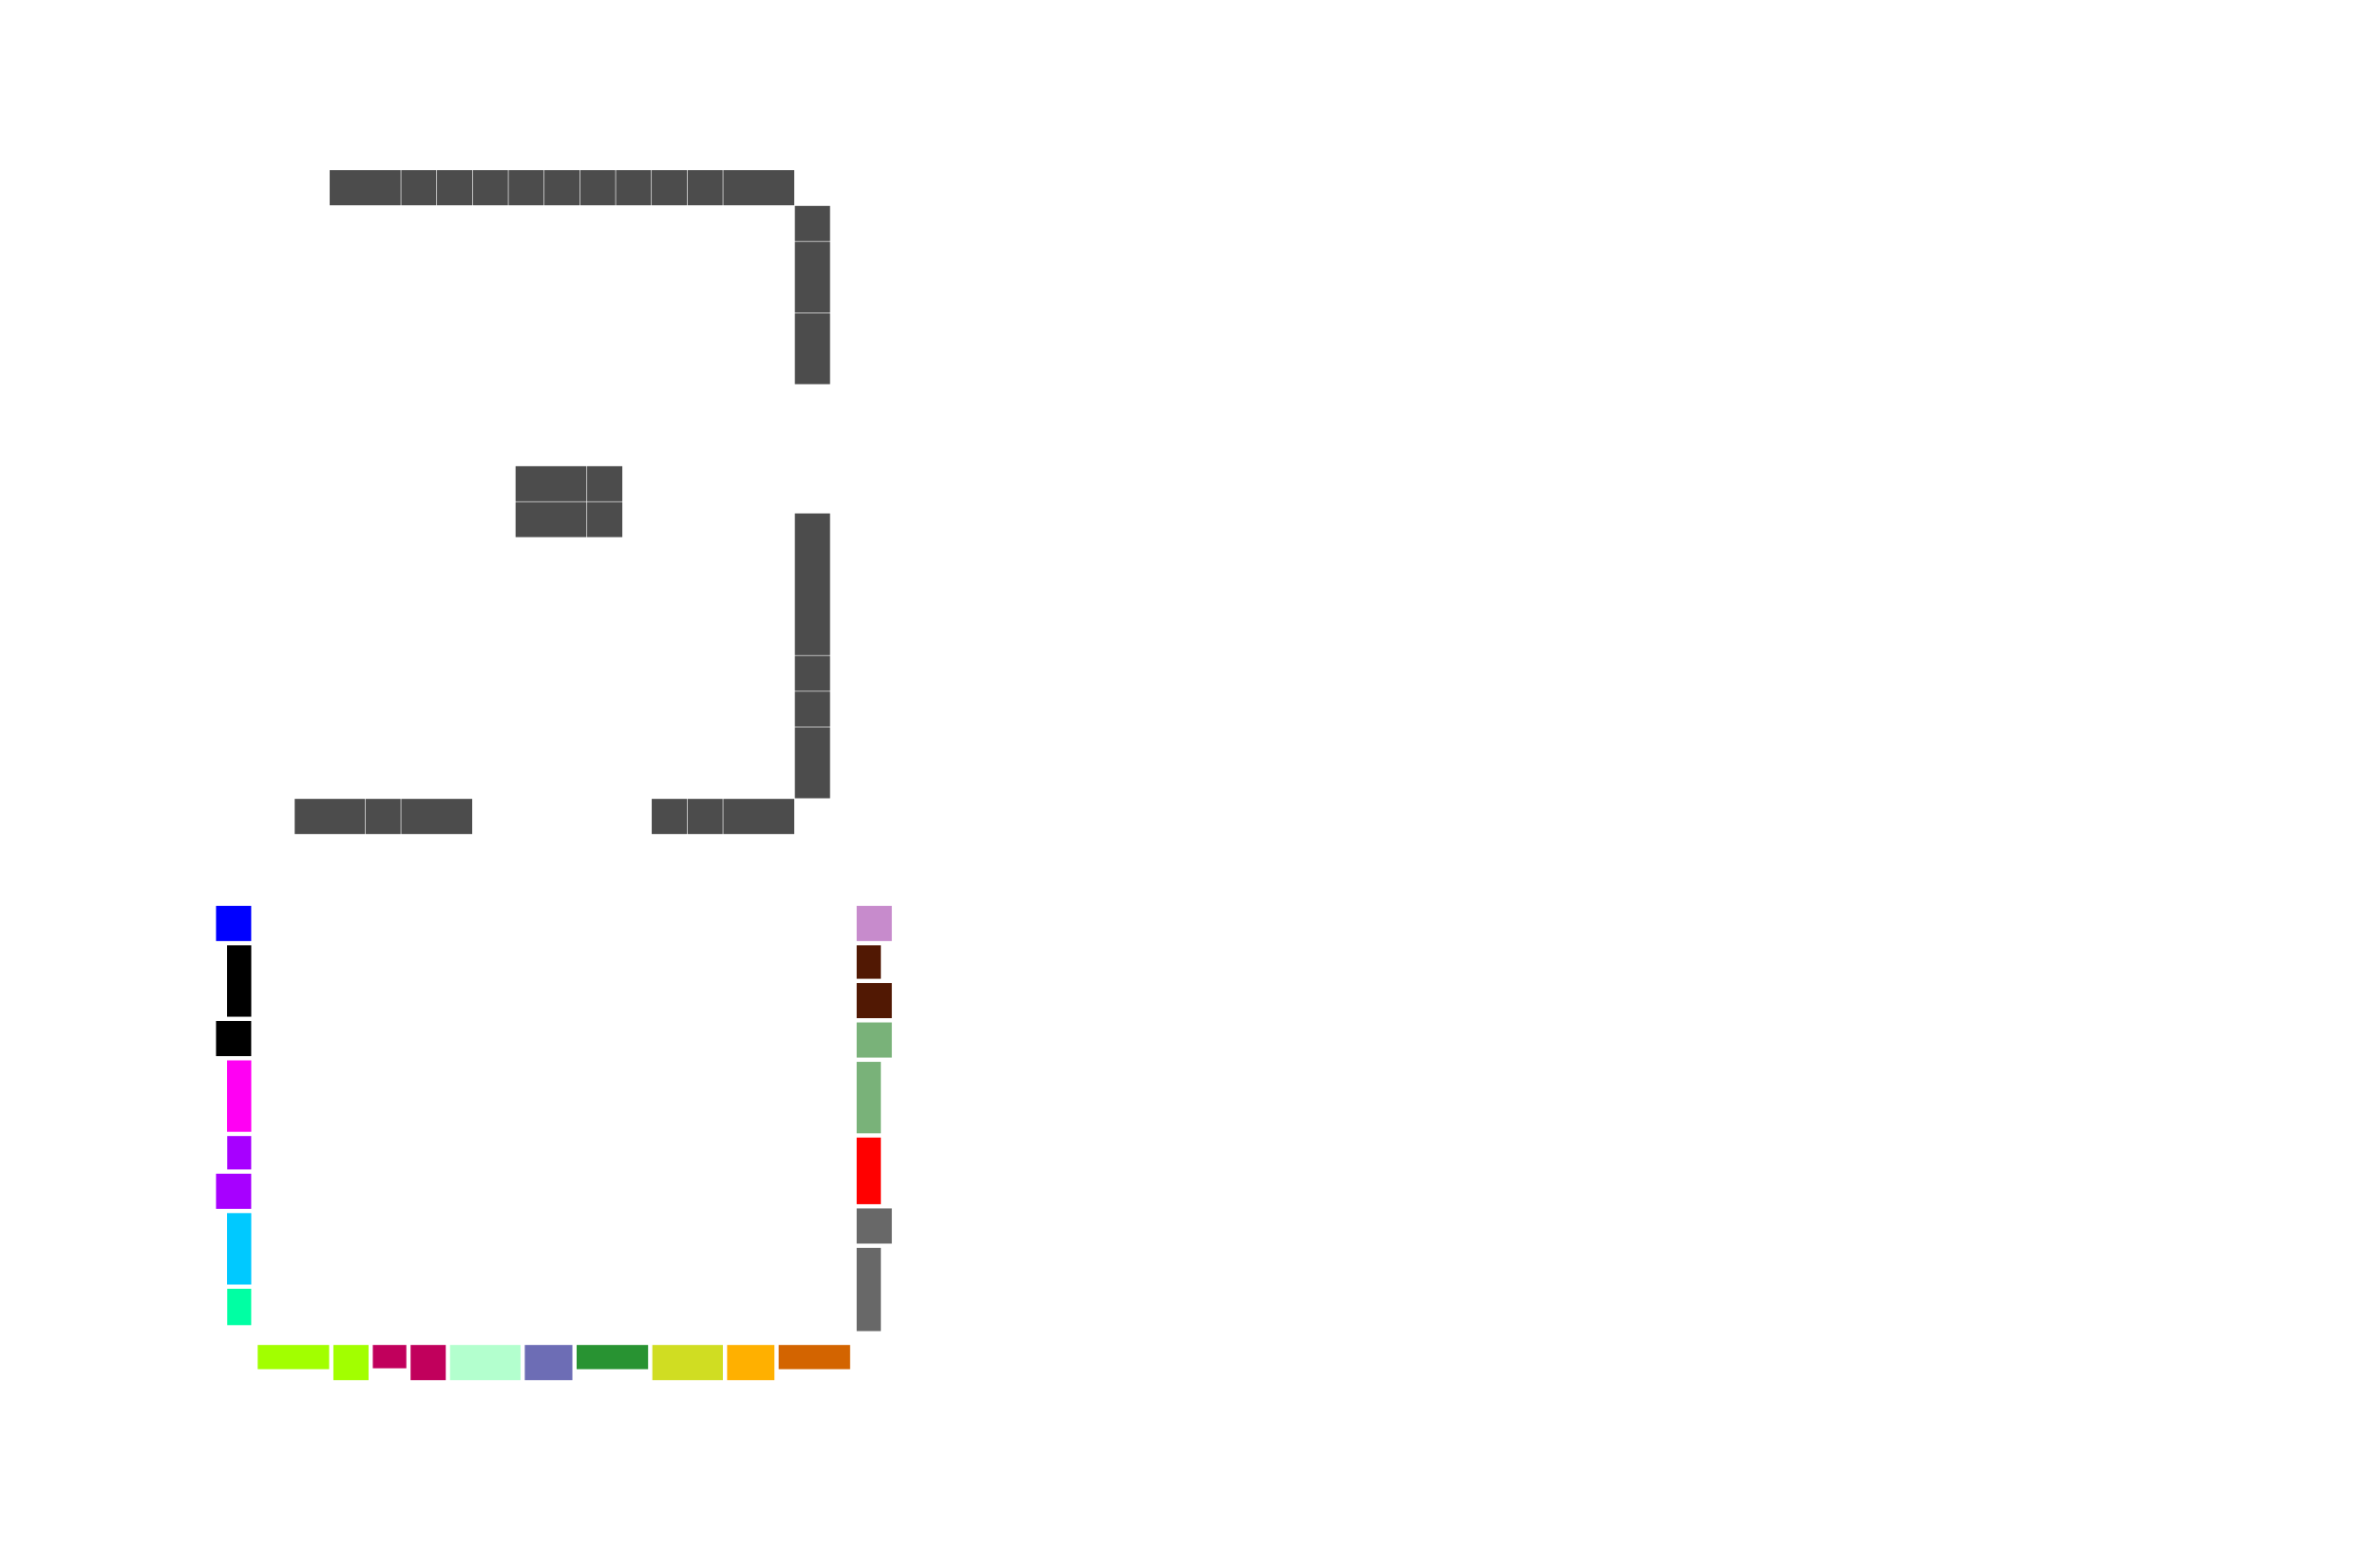
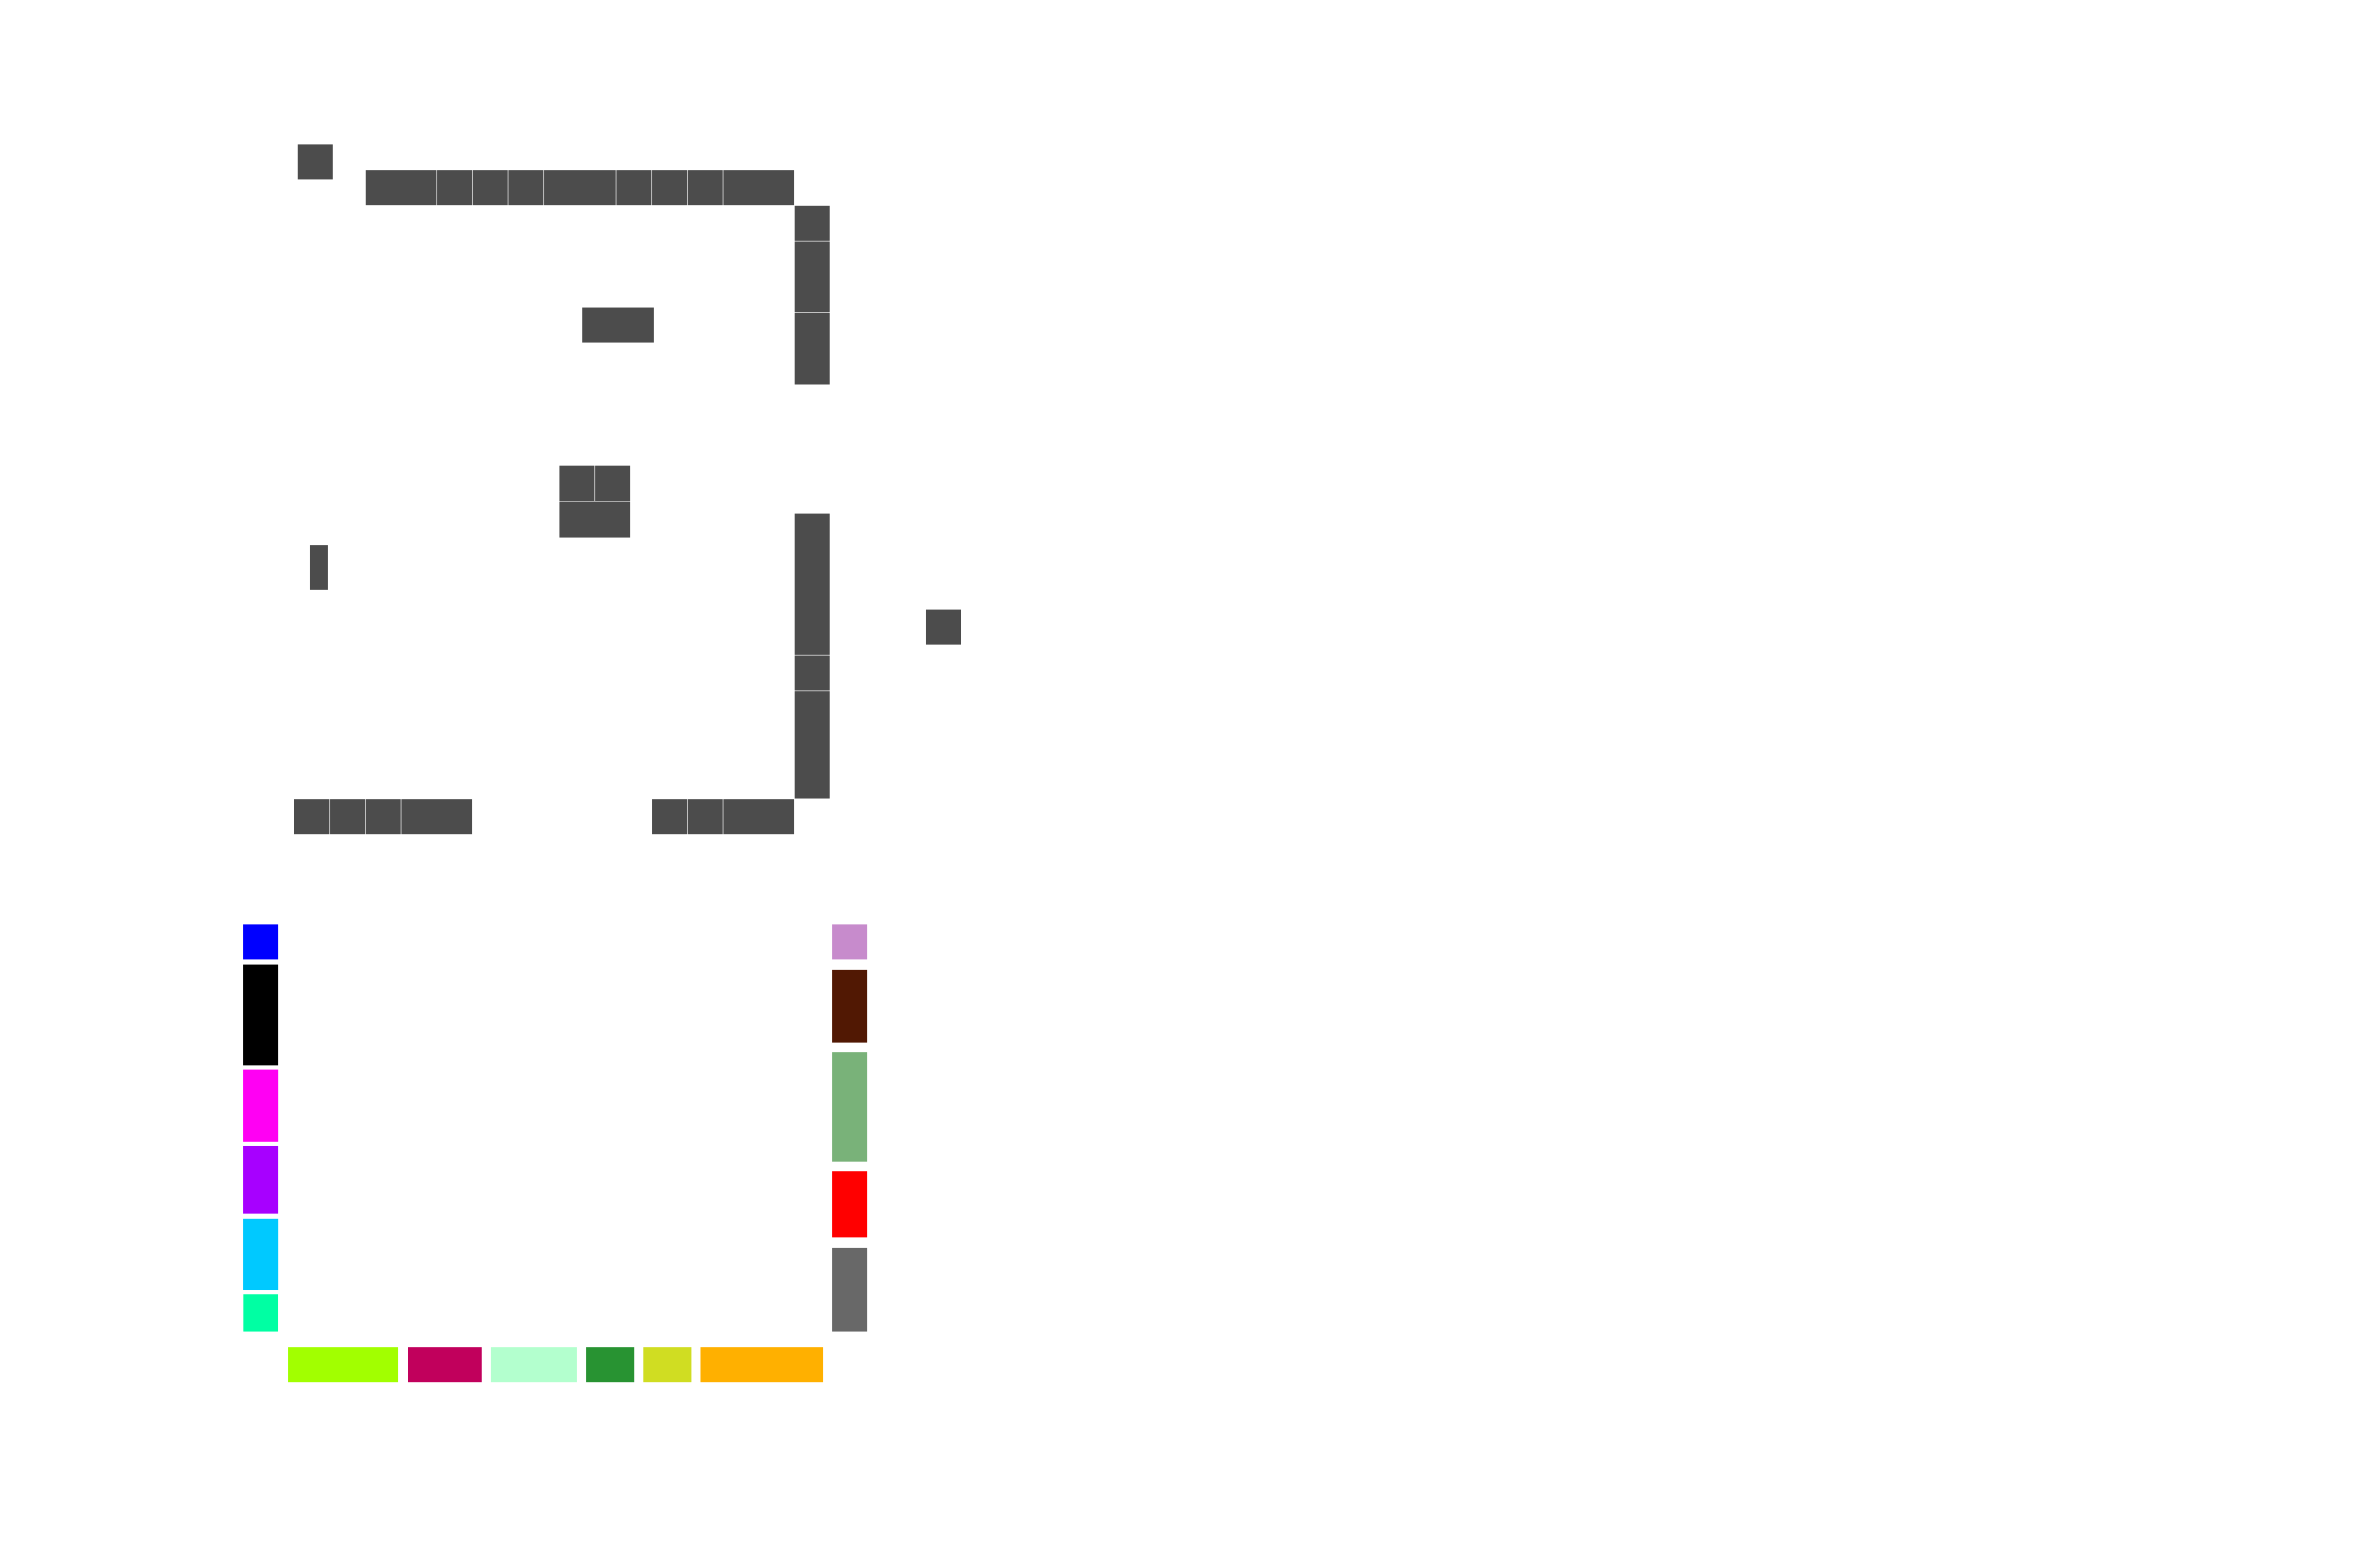
<svg xmlns="http://www.w3.org/2000/svg" id="Capa_1" version="1.1" viewBox="0 0 3916 2586">
  <defs>
    <style>
      .st0 {
        fill: red;
      }

-       .st0, .st1, .st2, .st3, .st4, .st5, .st6, .st7, .st8, .st9, .st10, .st11, .st12, .st13, .st14, .st15, .st16, .st17, .st18, .st19 {
+       .st0, .st1, .st2, .st3, .st4, .st5, .st6, .st7, .st8, .st9, .st10, .st11, .st12, .st13, .st14, .st15, .st16, .st17 {
        isolation: isolate;
      }

      .st1 {
        fill: #79b279;
      }

      .st2 {
        fill: #00c9ff;
      }

      .st3 {
        fill: blue;
      }

      .st4 {
-         fill: #d36400;
+         fill: #d0dd22;
      }

      .st5 {
-         fill: #d0dd22;
+         fill: #c78bcc;
      }

      .st6 {
-         fill: #c78bcc;
+         fill: #ff00f3;
      }

      .st7 {
-         fill: #ff00f3;
-       }
- 
-       .st8 {
        fill: #a2ff00;
      }

+       .st9 {
+         fill: #a700ff;
+       }
+ 
      .st10 {
-         fill: #6d6db5;
+         fill: #ffb000;
      }

      .st11 {
-         fill: #a700ff;
+         fill: #289332;
      }

      .st12 {
-         fill: #ffb000;
+         fill: #c1005c;
      }

      .st13 {
-         fill: #289332;
+         opacity: .7;
      }

      .st14 {
-         fill: #c1005c;
+         fill: #00ffa3;
      }

      .st15 {
-         opacity: .7;
+         fill: #511803;
      }

      .st16 {
-         fill: #00ffa3;
+         fill: #b3ffce;
      }

      .st17 {
-         fill: #511803;
-       }
- 
-       .st18 {
-         fill: #b3ffce;
-       }
- 
-       .st19 {
        fill: #686868;
      }
    </style>
  </defs>
-   <rect class="st15" x="543.6" y="280.6" width="117" height="58" />
-   <rect class="st15" x="661.6" y="280.6" width="58" height="58" />
-   <rect class="st15" x="720.6" y="280.6" width="58" height="58" />
-   <rect class="st15" x="779.6" y="280.6" width="58" height="58" />
-   <rect class="st15" x="838.6" y="280.6" width="58" height="58" />
-   <rect class="st15" x="897.6" y="280.6" width="58" height="58" />
-   <rect class="st15" x="956.6" y="280.6" width="58" height="58" />
-   <rect class="st15" x="1015.6" y="280.6" width="58" height="58" />
-   <rect class="st15" x="1074.6" y="280.6" width="58" height="58" />
-   <rect class="st15" x="1133.6" y="280.6" width="58" height="58" />
-   <rect class="st15" x="1192.6" y="280.6" width="117" height="58" />
-   <rect class="st15" x="1310.6" y="339.6" width="58" height="58" />
-   <rect class="st15" x="1310.6" y="398.6" width="58" height="117" />
-   <rect class="st15" x="1310.6" y="516.6" width="58" height="117" />
-   <rect class="st15" x="1310.6" y="1199.6" width="58" height="117" />
-   <rect class="st15" x="1310.6" y="846.8" width="58" height="233.8" />
-   <rect class="st15" x="1310.6" y="1081.6" width="58" height="58" />
-   <rect class="st15" x="1310.6" y="1140.6" width="58" height="58" />
-   <rect class="st15" x="1192.6" y="1317.6" width="117" height="58" />
-   <rect class="st15" x="1133.6" y="1317.6" width="58" height="58" />
-   <rect class="st15" x="1074.6" y="1317.6" width="58" height="58" />
-   <rect class="st3" x="356.2" y="1494.1" width="58" height="58" />
-   <rect class="st9" x="356.2" y="1683.9" width="58" height="58" />
-   <rect class="st11" x="356.2" y="1935.8" width="58" height="58" />
-   <rect class="st11" x="374.7" y="1873.7" width="39.5" height="55.1" />
-   <rect class="st16" x="374.7" y="2125.6" width="39.5" height="60" />
-   <rect class="st9" x="374.4" y="1559.1" width="39.9" height="117.8" />
-   <rect class="st7" x="374.4" y="1748.9" width="39.9" height="117.8" />
-   <rect class="st2" x="374.4" y="2000.8" width="39.9" height="117.8" />
-   <rect class="st19" x="1412.5" y="1993.1" width="58" height="58" />
-   <rect class="st1" x="1412.5" y="1686.3" width="58" height="58" />
-   <rect class="st6" x="1412.5" y="1494.1" width="58" height="58" />
-   <rect class="st17" x="1412.5" y="1621.3" width="58" height="58" />
-   <rect class="st19" x="1412.5" y="2058.1" width="39.9" height="137.3" />
-   <rect class="st0" x="1412.5" y="1876.2" width="39.9" height="109.9" />
-   <rect class="st1" x="1412.5" y="1751.3" width="39.9" height="117.9" />
-   <rect class="st17" x="1412.5" y="1559.1" width="39.9" height="55.2" />
-   <rect class="st8" x="549.7" y="2218.3" width="58" height="58" />
-   <rect class="st14" x="677" y="2218.3" width="58" height="58" />
-   <rect class="st12" x="1198.9" y="2218.3" width="78" height="58" />
-   <rect class="st10" x="865.3" y="2218.3" width="78.5" height="58" />
-   <rect class="st18" x="742" y="2218.3" width="116.3" height="58" />
-   <rect class="st5" x="1075.6" y="2218.3" width="116.3" height="58" />
-   <rect class="st14" x="614.7" y="2218.3" width="55.3" height="38.4" />
-   <rect class="st8" x="424.9" y="2218.3" width="117.8" height="39.9" />
-   <rect class="st13" x="950.8" y="2218.3" width="117.8" height="39.9" />
-   <rect class="st4" x="1283.9" y="2218.3" width="117.8" height="39.9" />
-   <rect class="st15" x="661.6" y="1317.6" width="117" height="58" />
-   <rect class="st15" x="602.6" y="1317.6" width="58" height="58" />
-   <rect class="st15" x="485.9" y="1317.6" width="115.7" height="58" />
-   <rect class="st15" x="968.1" y="827.9" width="58" height="58" />
-   <rect class="st15" x="968.1" y="768.9" width="58" height="58" />
-   <rect class="st15" x="850.1" y="827.9" width="117" height="58" />
-   <rect class="st15" x="850.1" y="768.9" width="117" height="58" />
+   <g>
+     <rect class="st13" x="602.7" y="280.6" width="117" height="58" />
+     <rect class="st13" x="720.6" y="280.6" width="58" height="58" />
+     <rect class="st13" x="491.5" y="238.7" width="58" height="58" />
+     <rect class="st13" x="779.6" y="280.6" width="58" height="58" />
+     <rect class="st13" x="838.6" y="280.6" width="58" height="58" />
+     <rect class="st13" x="897.6" y="280.6" width="58" height="58" />
+     <rect class="st13" x="956.6" y="280.6" width="58" height="58" />
+     <rect class="st13" x="1015.6" y="280.6" width="58" height="58" />
+     <rect class="st13" x="1074.6" y="280.6" width="58" height="58" />
+     <rect class="st13" x="1133.6" y="280.6" width="58" height="58" />
+     <rect class="st13" x="1192.6" y="280.6" width="117" height="58" />
+   </g>
+   <g>
+     <rect class="st13" x="1310.6" y="339.6" width="58" height="58" />
+     <rect class="st13" x="1310.6" y="398.6" width="58" height="117" />
+     <rect class="st13" x="1310.6" y="516.6" width="58" height="117" />
+   </g>
+   <g>
+     <rect class="st13" x="1310.6" y="1199.6" width="58" height="117" />
+     <rect class="st13" x="1310.6" y="846.8" width="58" height="233.8" />
+     <rect class="st13" x="1310.6" y="1081.6" width="58" height="58" />
+     <rect class="st13" x="1310.6" y="1140.6" width="58" height="58" />
+   </g>
+   <g>
+     <rect class="st13" x="1192.6" y="1317.6" width="117" height="58" />
+     <rect class="st13" x="1133.6" y="1317.6" width="58" height="58" />
+     <rect class="st13" x="1074.6" y="1317.6" width="58" height="58" />
+   </g>
+   <g>
+     <g>
+       <rect class="st3" x="401.1" y="1524.7" width="58" height="58" />
+       <rect class="st8" x="401.1" y="1590.8" width="58" height="165.7" />
+       <rect class="st9" x="401.1" y="1890.6" width="58" height="110.7" />
+       <rect class="st14" x="401.5" y="2135.4" width="57.5" height="60" />
+       <rect class="st6" x="401.1" y="1764.7" width="58.1" height="117.8" />
+       <rect class="st2" x="401.1" y="2009.4" width="58.1" height="117.8" />
+     </g>
+     <g>
+       <rect class="st1" x="1372.3" y="1735.8" width="58" height="179.4" />
+       <rect class="st5" x="1372.3" y="1524.7" width="58" height="58" />
+       <rect class="st15" x="1372.3" y="1599.1" width="58" height="120.2" />
+       <rect class="st17" x="1372.3" y="2058.1" width="58" height="137.3" />
+       <rect class="st0" x="1372.3" y="1931.7" width="58" height="109.9" />
+     </g>
+     <g>
+       <rect class="st12" x="672.2" y="2221.4" width="121.6" height="58" />
+       <rect class="st10" x="1155.2" y="2221.4" width="201.4" height="58" />
+       <rect class="st16" x="809.7" y="2221.4" width="141" height="58" />
+       <rect class="st4" x="1060.9" y="2221.4" width="78.5" height="58" />
+       <rect class="st7" x="474.7" y="2221.4" width="181.7" height="58" />
+       <rect class="st11" x="966.6" y="2221.4" width="78.5" height="58" />
+     </g>
+   </g>
+   <g>
+     <rect class="st13" x="661.6" y="1317.6" width="117" height="58" />
+     <rect class="st13" x="602.6" y="1317.6" width="58" height="58" />
+     <rect class="st13" x="543.6" y="1317.6" width="58" height="58" />
+     <rect class="st13" x="484.6" y="1317.6" width="58" height="58" />
+   </g>
+   <rect class="st13" x="510.6" y="899.3" width="29.7" height="73.2" />
+   <g>
+     <rect class="st13" x="980.7" y="768.6" width="58" height="58" />
+     <rect class="st13" x="921.7" y="768.6" width="58" height="58" />
+     <rect class="st13" x="921.7" y="827.9" width="117" height="58" />
+   </g>
+   <rect class="st13" x="960.5" y="506.8" width="117" height="58" />
+   <rect class="st13" x="1527.2" y="1005" width="58" height="58" />
</svg>
